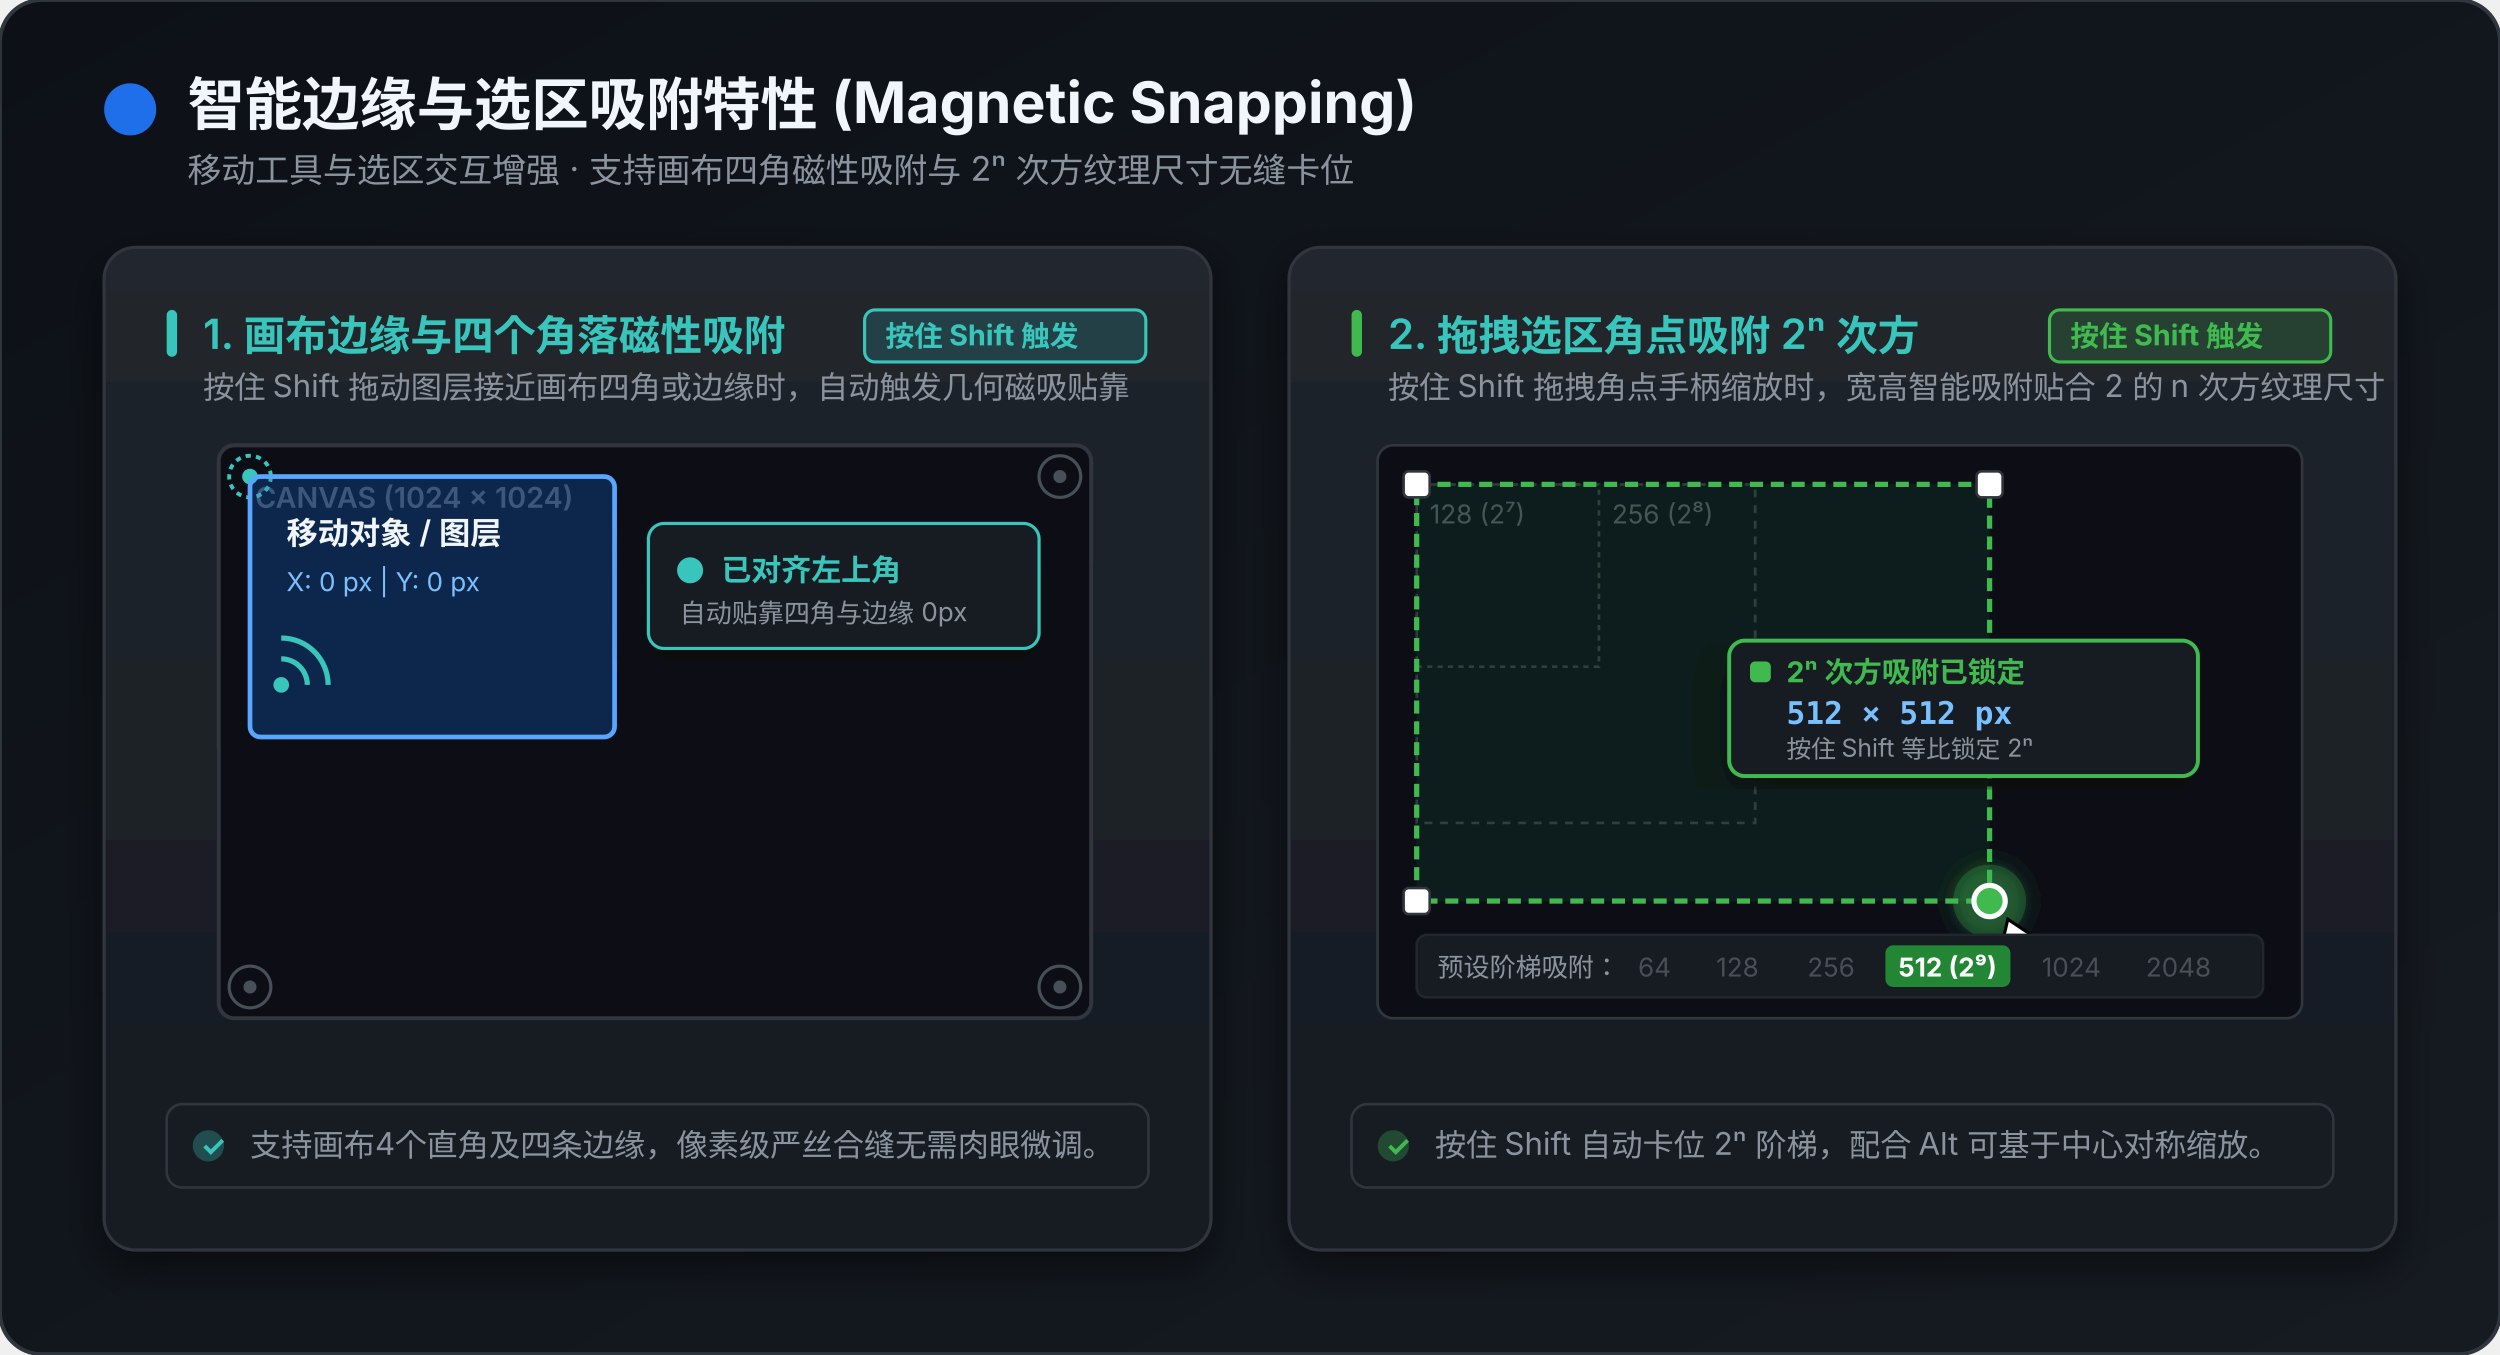
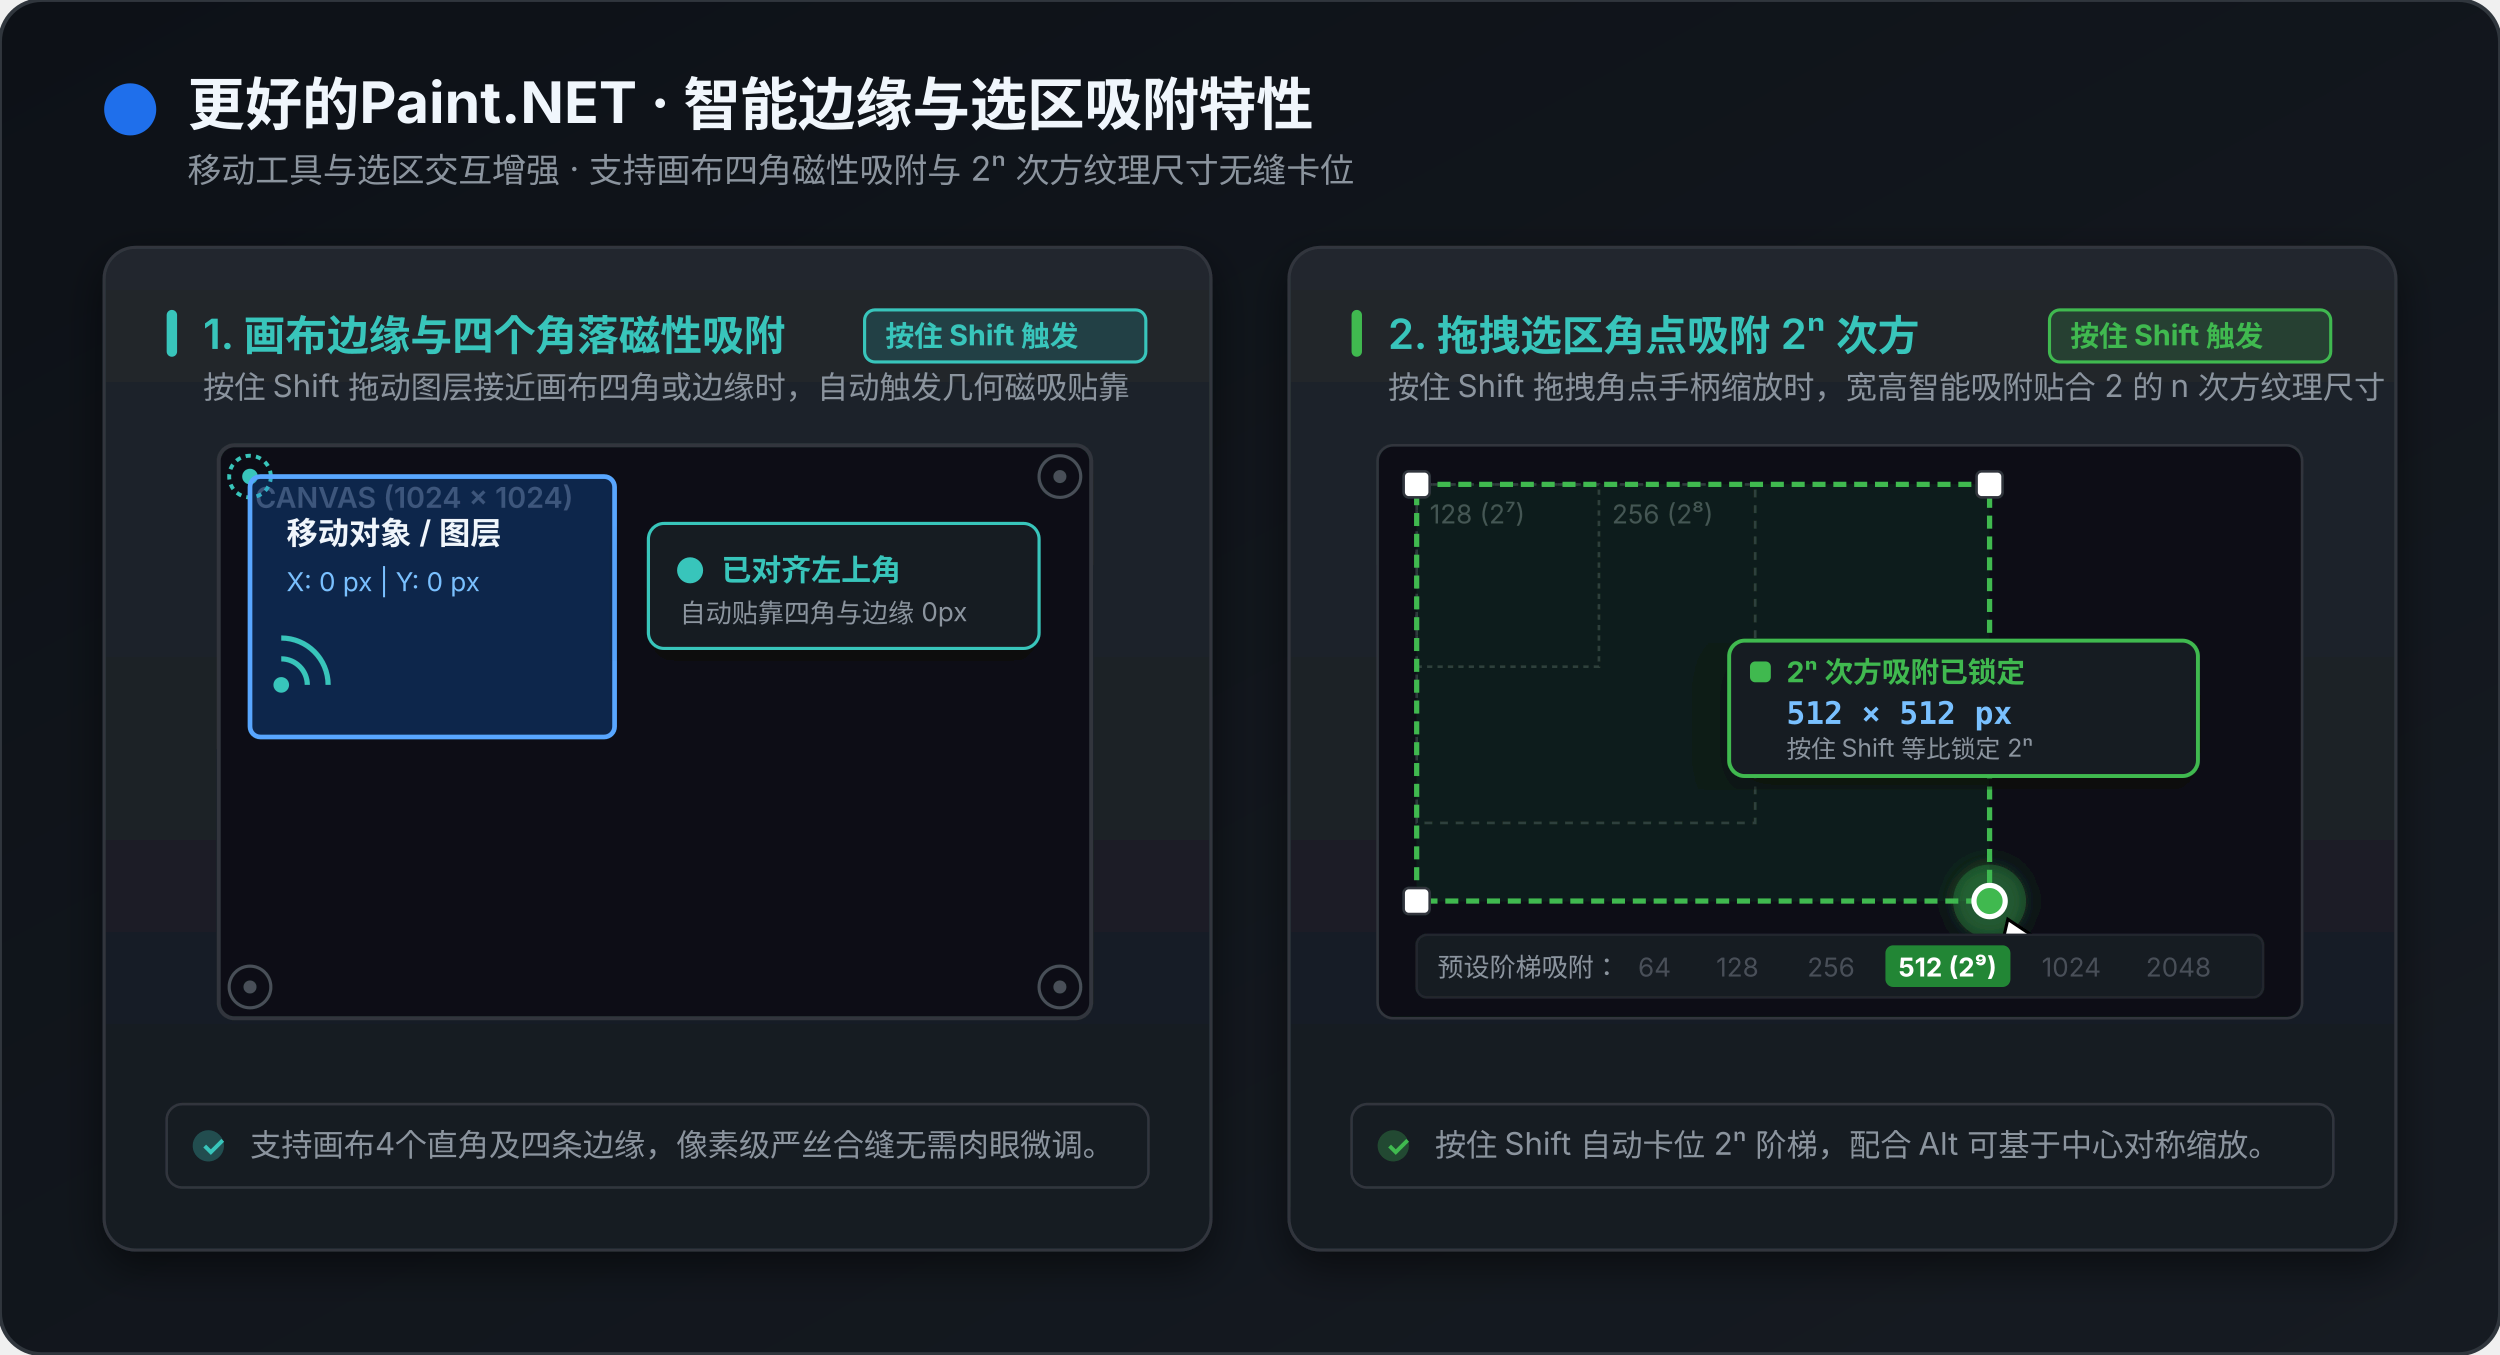
<svg xmlns="http://www.w3.org/2000/svg" viewBox="0 0 960 520" width="100%" height="100%">
  <defs>
    <linearGradient id="bgGrad2" x1="0%" y1="0%" x2="100%" y2="100%">
      <stop offset="0%" stop-color="#0d1117" />
      <stop offset="100%" stop-color="#161b22" />
    </linearGradient>
    <linearGradient id="cardGrad2" x1="0%" y1="0%" x2="0%" y2="100%">
      <stop offset="0%" stop-color="#21262d" />
      <stop offset="100%" stop-color="#161b22" />
    </linearGradient>
    <linearGradient id="snapCyan" x1="0%" y1="0%" x2="100%" y2="100%">
      <stop offset="0%" stop-color="#58a6ff" />
      <stop offset="100%" stop-color="#39c5bb" />
    </linearGradient>
    <linearGradient id="snapGreen" x1="0%" y1="0%" x2="100%" y2="100%">
      <stop offset="0%" stop-color="#238636" />
      <stop offset="100%" stop-color="#3fb950" />
    </linearGradient>
    <filter id="glowFilter" x="-20%" y="-20%" width="140%" height="140%">
      <feGaussianBlur stdDeviation="3" result="blur" />
      <feComposite in="SourceGraphic" in2="blur" operator="over" />
    </filter>
    <filter id="shadow2" x="-10%" y="-10%" width="120%" height="120%">
      <feDropShadow dx="0" dy="6" stdDeviation="8" flood-color="#000000" flood-opacity="0.5" />
    </filter>
  </defs>
  <style>
    text { font-family: -apple-system, BlinkMacSystemFont, "Segoe UI", "PingFang SC", "Microsoft YaHei", sans-serif; }
    .title { font-size: 22px; font-weight: 700; fill: #f0f6fc; }
    .subtitle { font-size: 13px; fill: #8b949e; }
    .section-title { font-size: 16px; font-weight: 600; fill: #39c5bb; }
    .card-label { font-size: 13px; font-weight: 600; fill: #c9d1d9; }
    .badge { font-size: 11px; font-weight: 600; fill: #ffffff; }
    .desc { font-size: 12px; fill: #8b949e; }
    .code { font-family: "JetBrains Mono", Consolas, monospace; font-size: 12px; fill: #79c0ff; }
  </style>
  <rect width="960" height="520" rx="16" fill="url(#bgGrad2)" stroke="#30363d" stroke-width="1.5" />
  <g transform="translate(40, 32)">
    <circle cx="10" cy="10" r="10" fill="#1f6feb" />
-     <text x="32" y="16" class="title">智能边缘与选区吸附特性 (Magnetic Snapping)</text>
+     <text x="32" y="16" class="title">更好的Paint.NET · 智能边缘与选区吸附特性</text>
    <text x="32" y="38" class="subtitle">移动工具与选区交互增强 · 支持画布四角磁性吸附与 2ⁿ 次方纹理尺寸无缝卡位</text>
  </g>
  <g transform="translate(40, 95)" filter="url(#shadow2)">
    <rect width="425" height="385" rx="12" fill="url(#cardGrad2)" stroke="#30363d" stroke-width="1.2" />
    <g transform="translate(24, 24)">
      <rect x="0" y="0" width="4" height="18" rx="2" fill="#39c5bb" />
      <text x="14" y="15" class="section-title">1. 画布边缘与四个角落磁性吸附</text>
      <rect x="268" y="0" width="108" height="20" rx="4" fill="#39c5bb" fill-opacity="0.18" stroke="#39c5bb" stroke-width="1.2" />
      <text x="276" y="14" fill="#39c5bb" font-size="11px" font-weight="bold">按住 Shift 触发</text>
      <text x="14" y="34" class="desc">按住 Shift 拖动图层接近画布四角或边缘时，自动触发几何磁吸贴靠</text>
      <g transform="translate(20, 52)">
        <rect width="335" height="220" rx="6" fill="#0d1117" stroke="#30363d" stroke-width="1.5" />
        <text x="14" y="24" fill="#484f58" font-size="11px" font-weight="600">CANVAS (1024 × 1024)</text>
        <circle cx="12" cy="12" r="8" fill="none" stroke="#39c5bb" stroke-width="1.5" stroke-dasharray="2 2" />
        <circle cx="12" cy="12" r="3" fill="#39c5bb" />
        <circle cx="323" cy="12" r="8" fill="none" stroke="#484f58" stroke-width="1.2" />
        <circle cx="323" cy="12" r="2.5" fill="#484f58" />
        <circle cx="12" cy="208" r="8" fill="none" stroke="#484f58" stroke-width="1.2" />
        <circle cx="12" cy="208" r="2.5" fill="#484f58" />
        <circle cx="323" cy="208" r="8" fill="none" stroke="#484f58" stroke-width="1.2" />
        <circle cx="323" cy="208" r="2.5" fill="#484f58" />
        <line x1="0" y1="12" x2="335" y2="12" stroke="#39c5bb" stroke-width="1.5" stroke-dasharray="4 3" filter="url(#glowFilter)" />
        <line x1="12" y1="0" x2="12" y2="220" stroke="#39c5bb" stroke-width="1.5" stroke-dasharray="4 3" filter="url(#glowFilter)" />
        <g transform="translate(12, 12)">
          <rect width="140" height="100" rx="4" fill="#1f6feb" fill-opacity="0.25" stroke="#58a6ff" stroke-width="1.8" />
          <text x="14" y="26" fill="#f0f6fc" font-size="12px" font-weight="600">移动对象 / 图层</text>
          <text x="14" y="44" fill="#79c0ff" font-size="10px">X: 0 px  |  Y: 0 px</text>
          <path d="M 12 70 A 10 10 0 0 1 22 80 M 12 62 A 18 18 0 0 1 30 80" fill="none" stroke="#39c5bb" stroke-width="2" />
          <circle cx="12" cy="80" r="3" fill="#39c5bb" />
        </g>
        <g transform="translate(165, 30)">
          <rect width="150" height="48" rx="6" fill="#161b22" stroke="#39c5bb" stroke-width="1.2" filter="url(#shadow2)" />
          <circle cx="16" cy="18" r="5" fill="#39c5bb" />
          <text x="28" y="22" fill="#39c5bb" font-size="11.5px" font-weight="bold">已对齐左上角</text>
          <text x="12" y="38" fill="#8b949e" font-size="10px">自动贴靠四角与边缘 0px</text>
        </g>
      </g>
      <g transform="translate(0, 305)">
        <rect width="377" height="32" rx="6" fill="#161b22" stroke="#30363d" />
        <circle cx="16" cy="16" r="6" fill="#39c5bb" fill-opacity="0.3" />
        <text x="13" y="20" fill="#39c5bb" font-size="11px" font-weight="bold">✓</text>
        <text x="32" y="20" class="desc" font-size="11.5px">支持画布4个直角及四条边缘，像素级严丝合缝无需肉眼微调。</text>
      </g>
    </g>
  </g>
  <g transform="translate(495, 95)" filter="url(#shadow2)">
    <rect width="425" height="385" rx="12" fill="url(#cardGrad2)" stroke="#30363d" stroke-width="1.2" />
    <g transform="translate(24, 24)">
      <rect x="0" y="0" width="4" height="18" rx="2" fill="#3fb950" />
      <text x="14" y="15" class="section-title">2. 拖拽选区角点吸附 2ⁿ 次方</text>
      <rect x="268" y="0" width="108" height="20" rx="4" fill="#3fb950" fill-opacity="0.18" stroke="#3fb950" stroke-width="1.2" />
      <text x="276" y="14" fill="#3fb950" font-size="11px" font-weight="bold">按住 Shift 触发</text>
      <text x="14" y="34" class="desc">按住 Shift 拖拽角点手柄缩放时，宽高智能吸附贴合 2 的 n 次方纹理尺寸</text>
      <g transform="translate(10, 52)">
        <rect width="355" height="220" rx="6" fill="#0d1117" stroke="#30363d" stroke-width="1" />
        <rect x="15" y="15" width="70" height="70" fill="none" stroke="#30363d" stroke-dasharray="2 2" />
        <text x="20" y="30" fill="#484f58" font-size="10px">128 (2⁷)</text>
        <rect x="15" y="15" width="130" height="130" fill="none" stroke="#30363d" stroke-dasharray="3 3" />
        <text x="90" y="30" fill="#484f58" font-size="10px">256 (2⁸)</text>
        <rect x="15" y="15" width="220" height="160" fill="#238636" fill-opacity="0.12" stroke="#3fb950" stroke-width="2" stroke-dasharray="5 3" />
        <rect x="10" y="10" width="10" height="10" rx="2" fill="#ffffff" stroke="#30363d" />
        <rect x="230" y="10" width="10" height="10" rx="2" fill="#ffffff" stroke="#30363d" />
        <rect x="10" y="170" width="10" height="10" rx="2" fill="#ffffff" stroke="#30363d" />
        <g transform="translate(230, 170)">
          <circle cx="5" cy="5" r="14" fill="#3fb950" fill-opacity="0.25" filter="url(#glowFilter)" />
          <circle cx="5" cy="5" r="6" fill="#3fb950" stroke="#ffffff" stroke-width="2" />
          <polygon points="12,12 24,20 18,21 21,28 17,29 14,23 9,25" fill="#ffffff" stroke="#000000" stroke-width="1.2" />
        </g>
        <g transform="translate(15, 188)">
          <rect width="325" height="24" rx="4" fill="#161b22" stroke="#21262d" />
          <text x="8" y="16" fill="#8b949e" font-size="10px">预设阶梯吸附：</text>
          <text x="85" y="16" fill="#484f58" font-size="10px">64</text>
          <text x="115" y="16" fill="#484f58" font-size="10px">128</text>
          <text x="150" y="16" fill="#484f58" font-size="10px">256</text>
          <rect x="180" y="4" width="48" height="16" rx="3" fill="#238636" />
          <text x="185" y="16" fill="#ffffff" font-size="10px" font-weight="bold">512 (2⁹)</text>
          <text x="240" y="16" fill="#484f58" font-size="10px">1024</text>
          <text x="280" y="16" fill="#484f58" font-size="10px">2048</text>
        </g>
        <g transform="translate(135, 75)">
          <rect width="180" height="52" rx="6" fill="#161b22" stroke="#3fb950" stroke-width="1.5" filter="url(#shadow2)" />
          <rect x="8" y="8" width="8" height="8" rx="2" fill="#3fb950" />
          <text x="22" y="16" fill="#3fb950" font-size="11px" font-weight="bold">2ⁿ 次方吸附已锁定</text>
          <text x="22" y="32" class="code" font-size="13px" font-weight="bold">512 × 512 px</text>
          <text x="22" y="45" fill="#8b949e" font-size="9.5px">按住 Shift 等比锁定 2ⁿ</text>
        </g>
      </g>
      <g transform="translate(0, 305)">
        <rect width="377" height="32" rx="6" fill="#161b22" stroke="#30363d" />
        <circle cx="16" cy="16" r="6" fill="#3fb950" fill-opacity="0.3" />
        <text x="13" y="20" fill="#3fb950" font-size="11px" font-weight="bold">✓</text>
        <text x="32" y="20" class="desc" font-size="11.5px">按住 Shift 自动卡位 2ⁿ 阶梯，配合 Alt 可基于中心对称缩放。</text>
      </g>
    </g>
  </g>
</svg>
